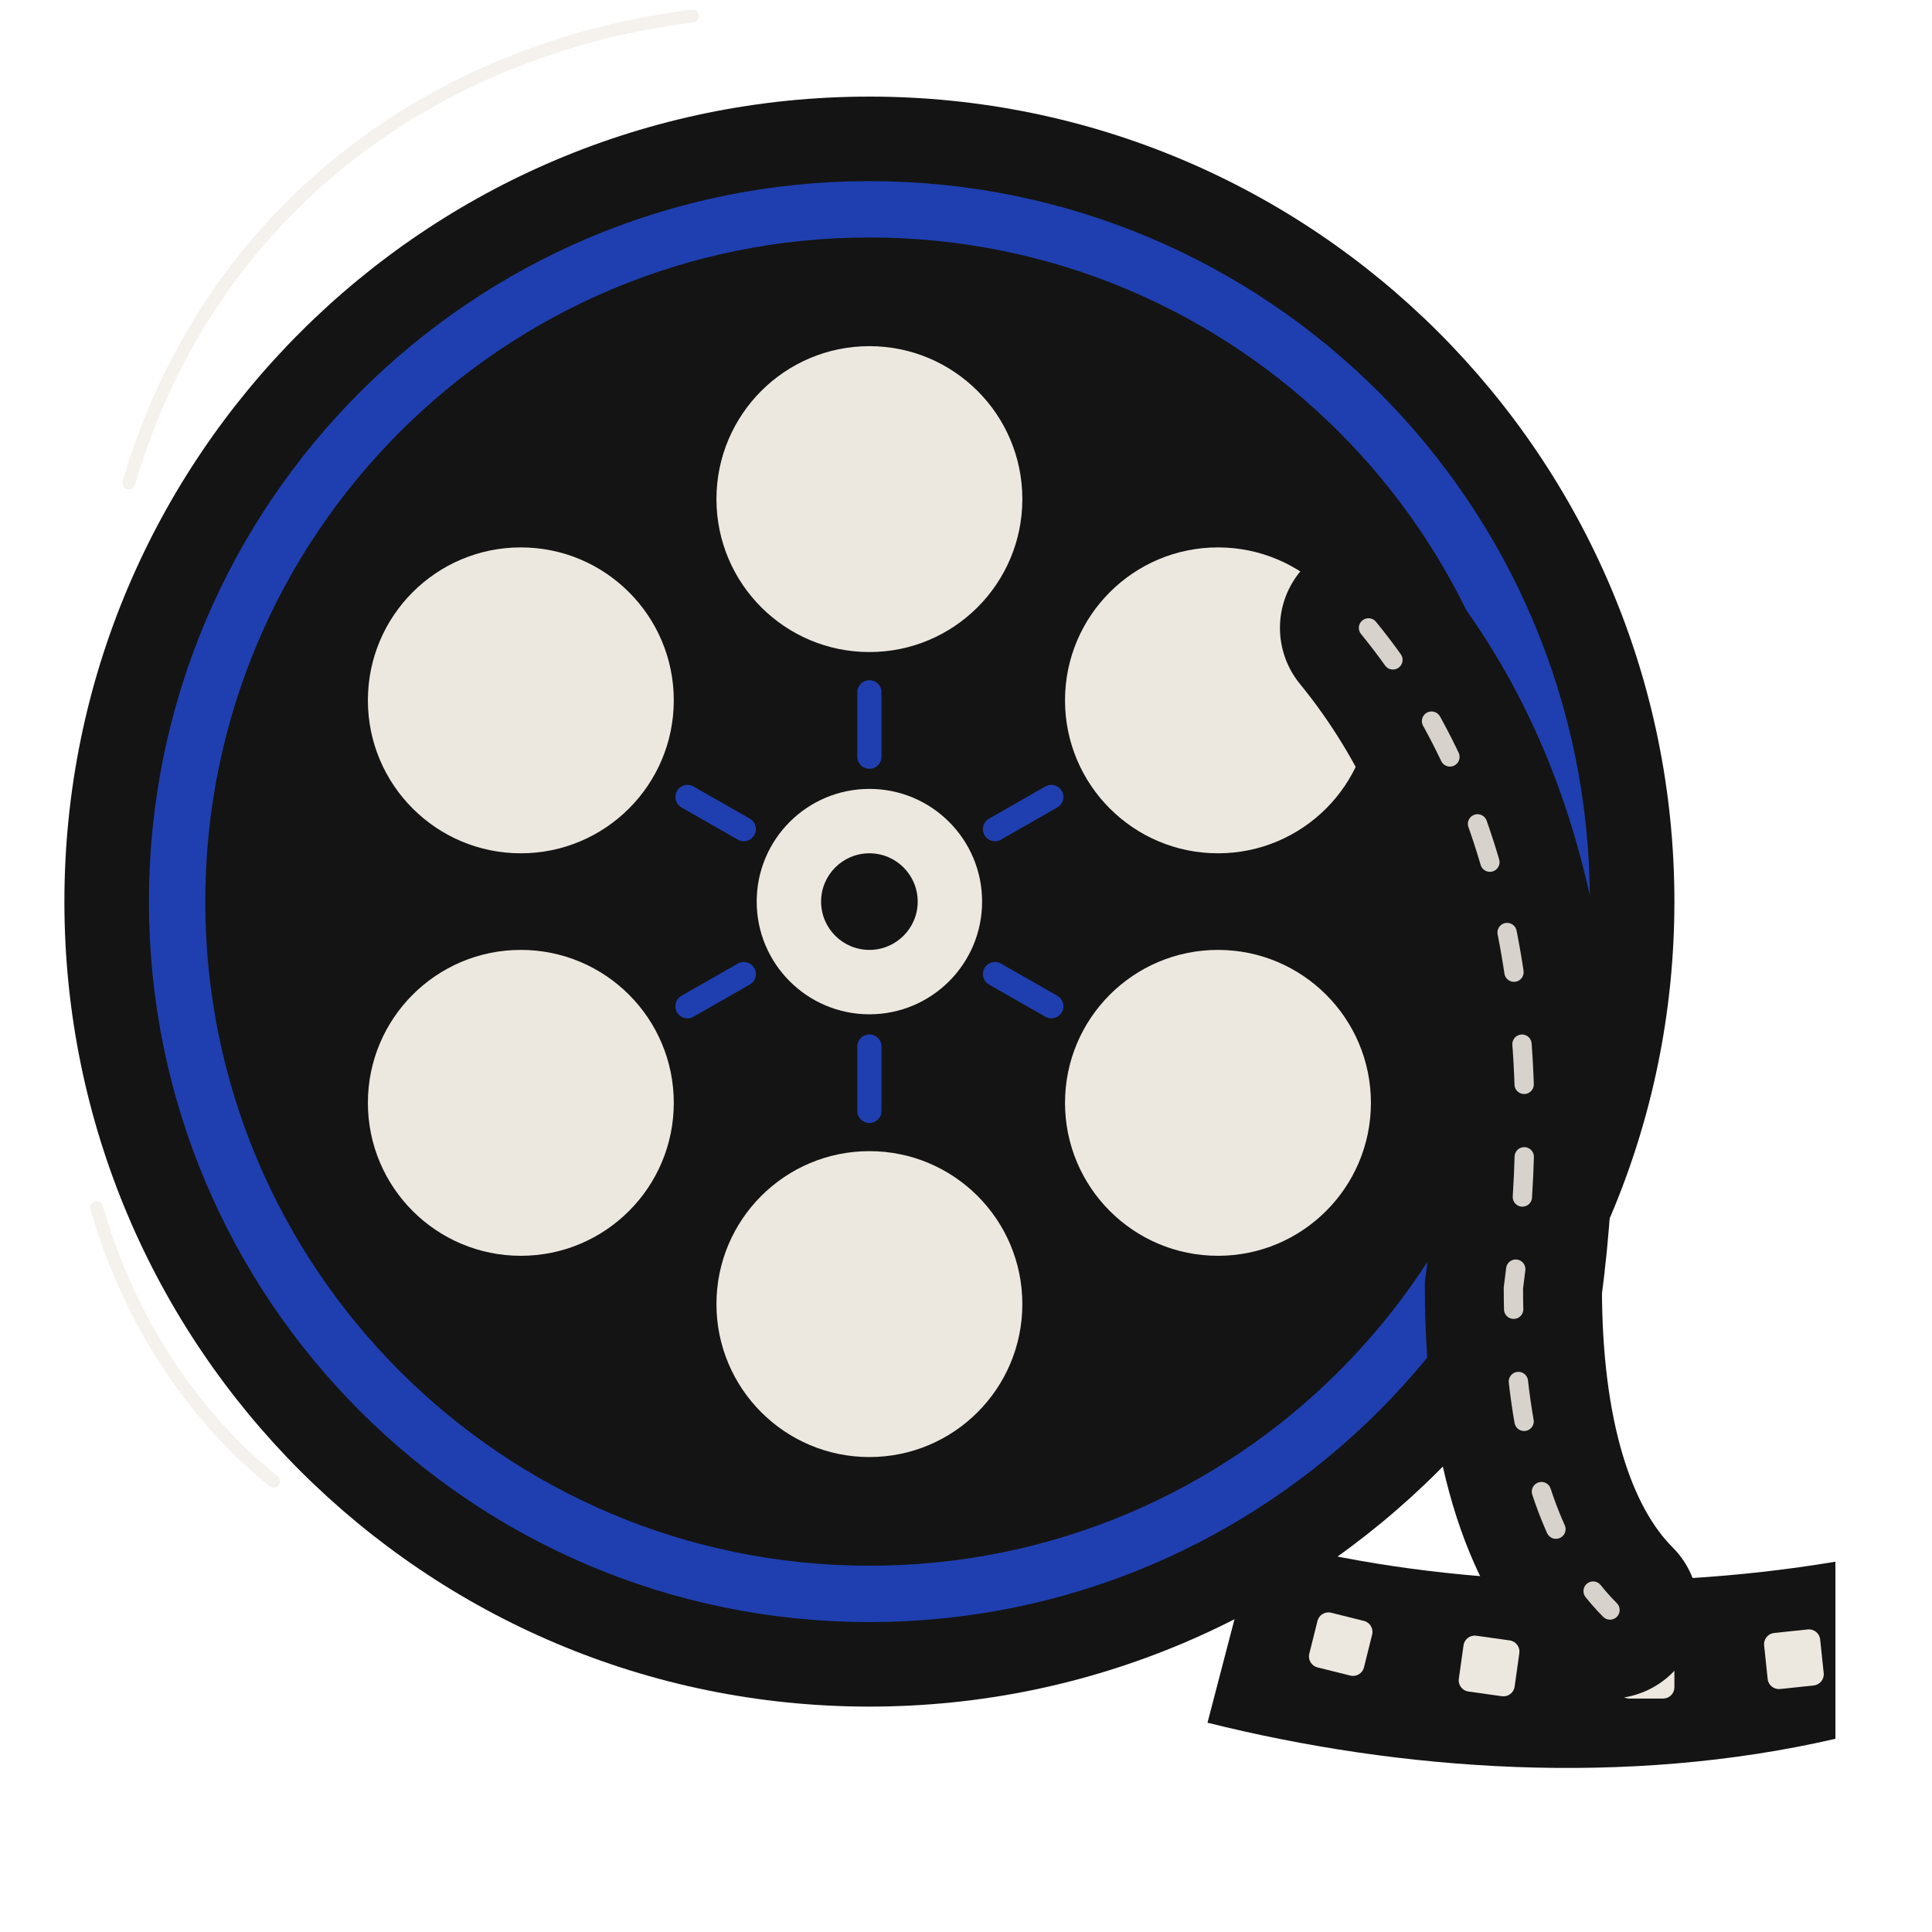
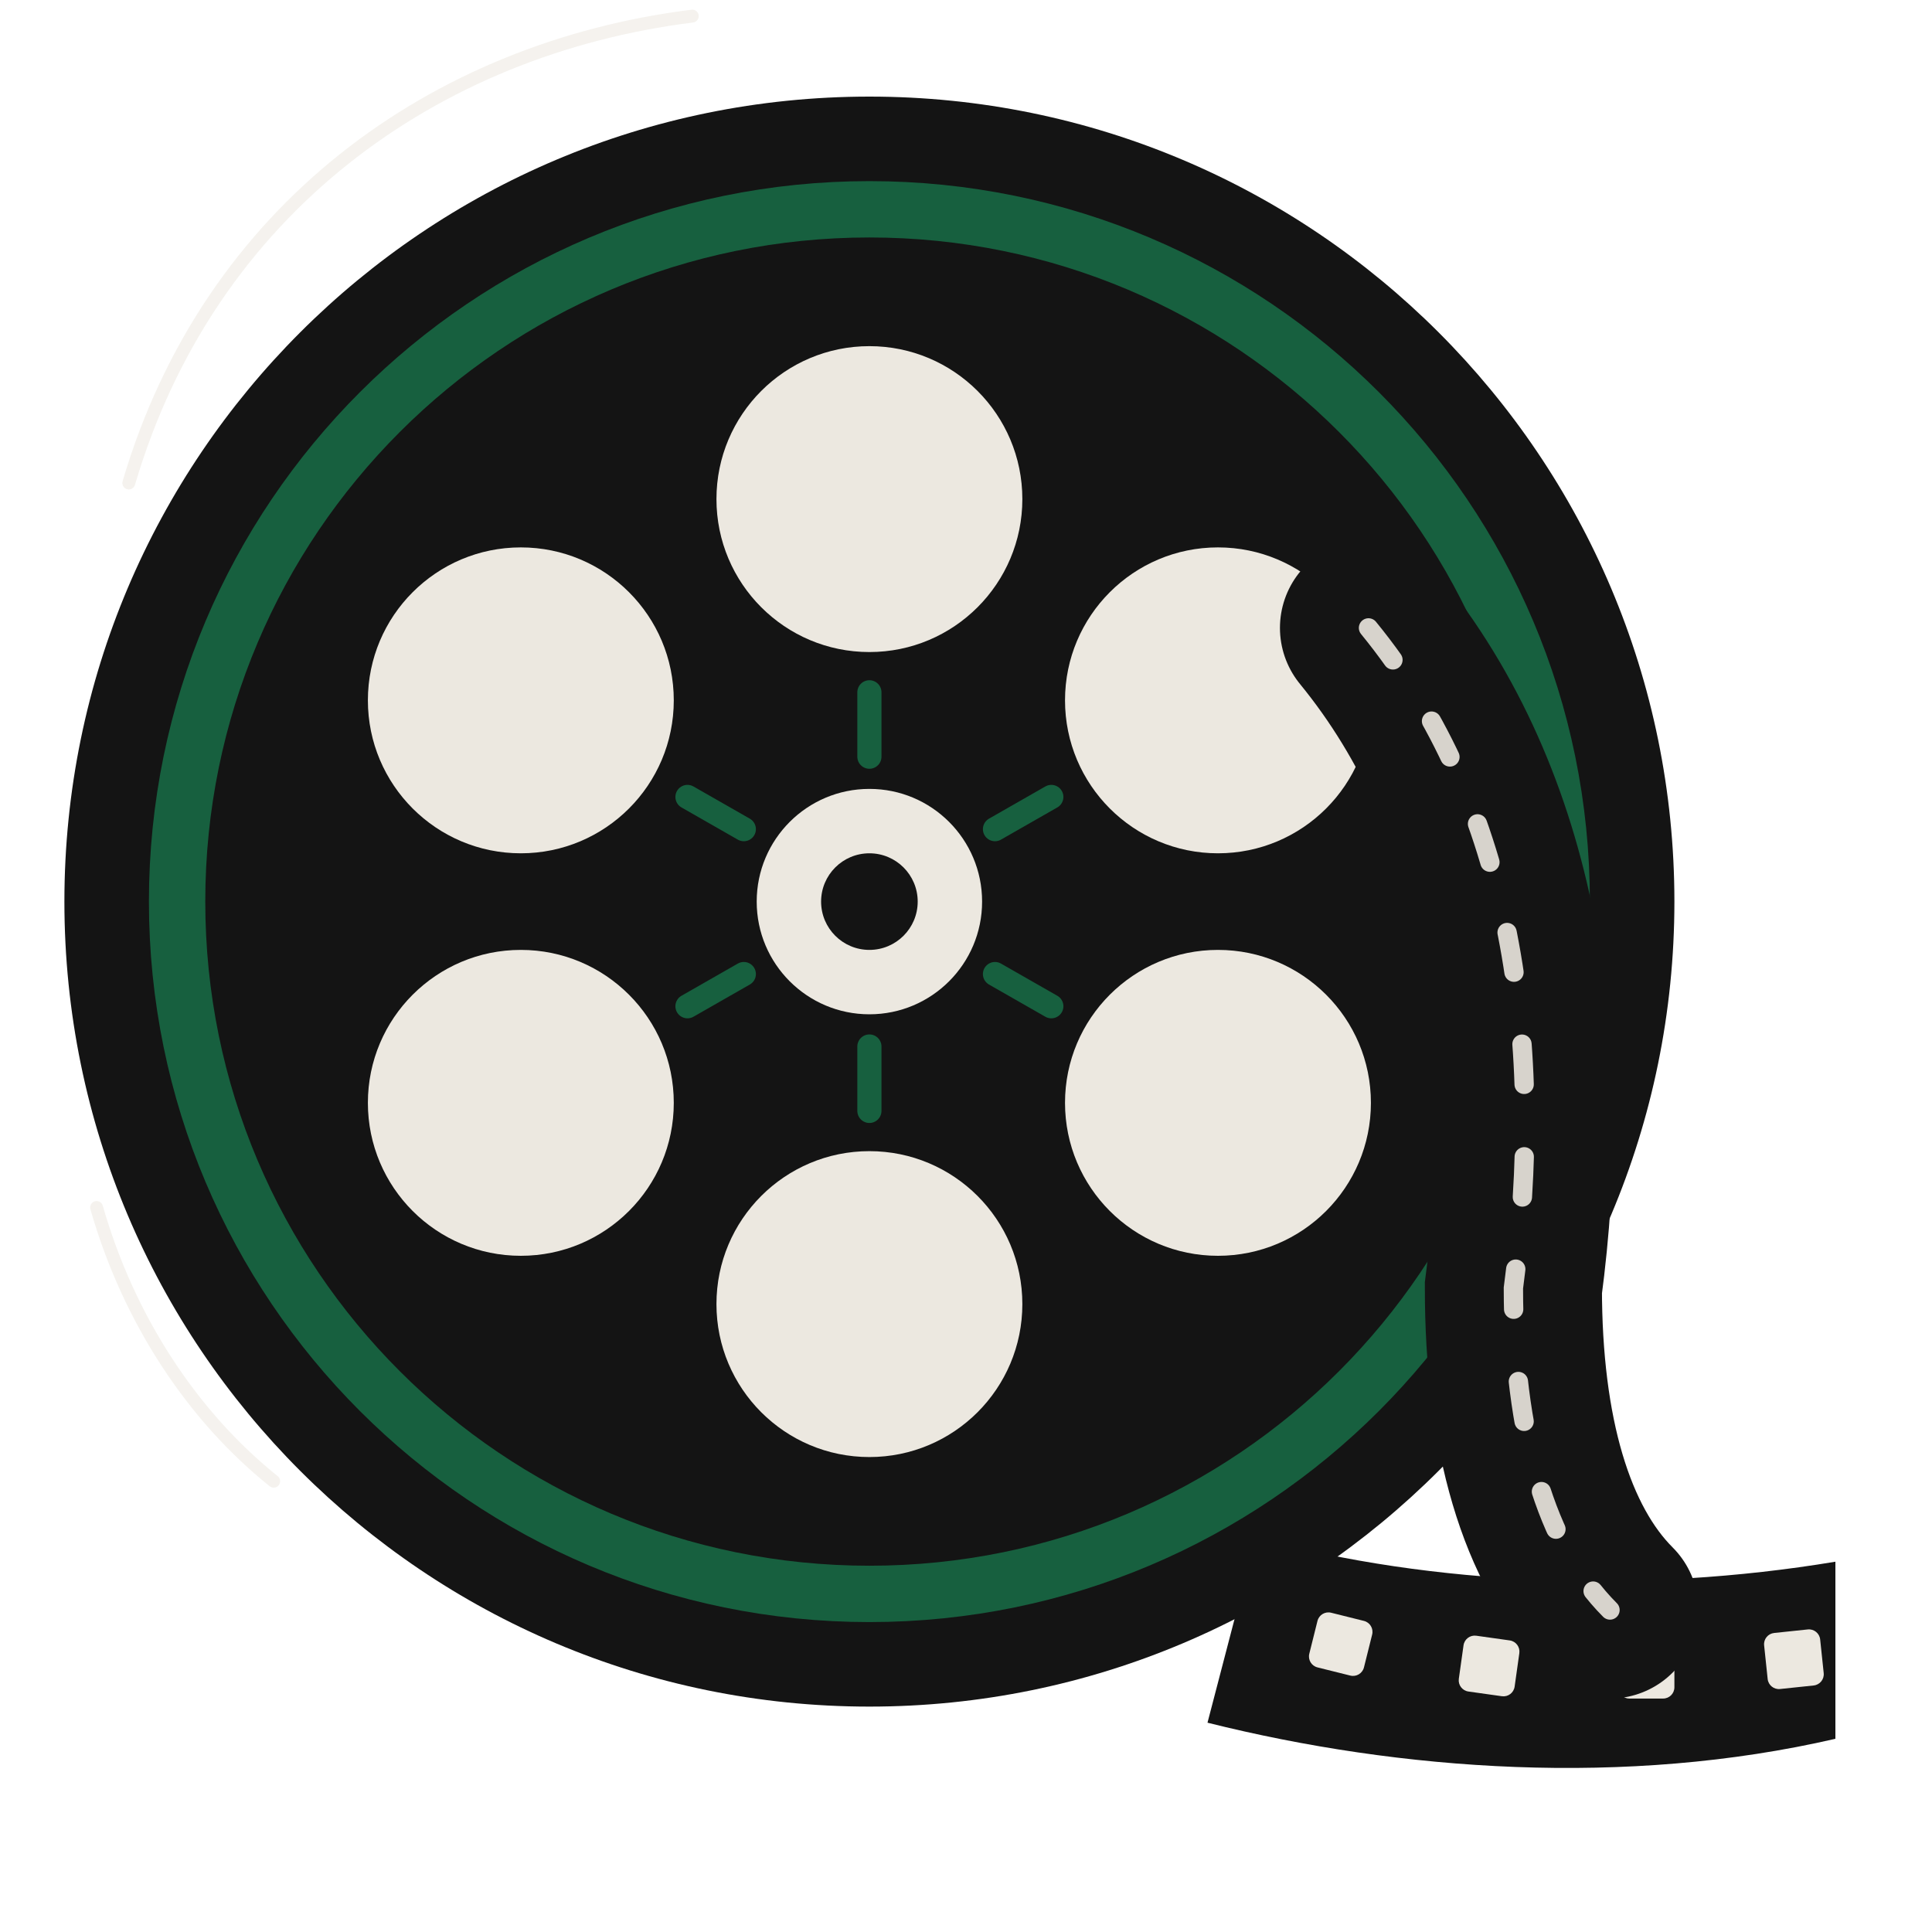
<svg xmlns="http://www.w3.org/2000/svg" viewBox="0 0 240 240" fill="none">
  <path d="M150 214c24 6 52 8 78 2v-22c-24 4-50 3-72-3l-6 23Z" fill="#141414" />
  <g fill="#ECE8E0">
    <rect x="164" y="200" width="7" height="7" rx="1.4" transform="rotate(14 164 200)" />
    <rect x="182" y="203" width="7" height="7" rx="1.4" transform="rotate(8 182 203)" />
    <rect x="201" y="204" width="7" height="7" rx="1.4" />
    <rect x="219" y="203" width="7" height="7" rx="1.4" transform="rotate(-6 219 203)" />
  </g>
  <circle cx="108" cy="112" r="100" fill="#141414" />
-   <circle cx="108" cy="112" r="86" stroke="#1F3FB0" stroke-width="7" />
+   <circle cx="108" cy="112" r="86" stroke="#17603F" stroke-width="7" />
  <circle cx="108" cy="112" r="14" fill="#ECE8E0" />
  <circle cx="108" cy="112" r="6" fill="#141414" />
  <g fill="#ECE8E0">
    <circle cx="108" cy="62" r="19" />
    <circle cx="151.3" cy="87" r="19" />
    <circle cx="151.3" cy="137" r="19" />
    <circle cx="108" cy="162" r="19" />
    <circle cx="64.7" cy="137" r="19" />
    <circle cx="64.7" cy="87" r="19" />
  </g>
-   <g stroke="#1F3FB0" stroke-width="3" stroke-linecap="round">
+   <g stroke="#17603F" stroke-width="3" stroke-linecap="round">
    <path d="M108 94v-8M123.6 103l7-4M123.6 121l7 4M108 130v8M92.4 121l-7 4M92.4 103l-7-4" />
  </g>
  <path d="M170 78c18 22 22 52 18 82 0 18 4 32 12 40" stroke="#141414" stroke-width="22" stroke-linecap="round" />
  <path d="M170 78c18 22 22 52 18 82 0 18 4 32 12 40" stroke="#ECE8E0" stroke-width="2.4" stroke-dasharray="5 9" stroke-linecap="round" opacity=".9" />
  <g stroke="#ECE8E0" stroke-width="1.6" stroke-linecap="round">
    <path d="M16 60c10-34 38-54 70-58" opacity=".55" />
    <path d="M12 150c4 14 12 26 22 34" opacity=".55" />
  </g>
</svg>
